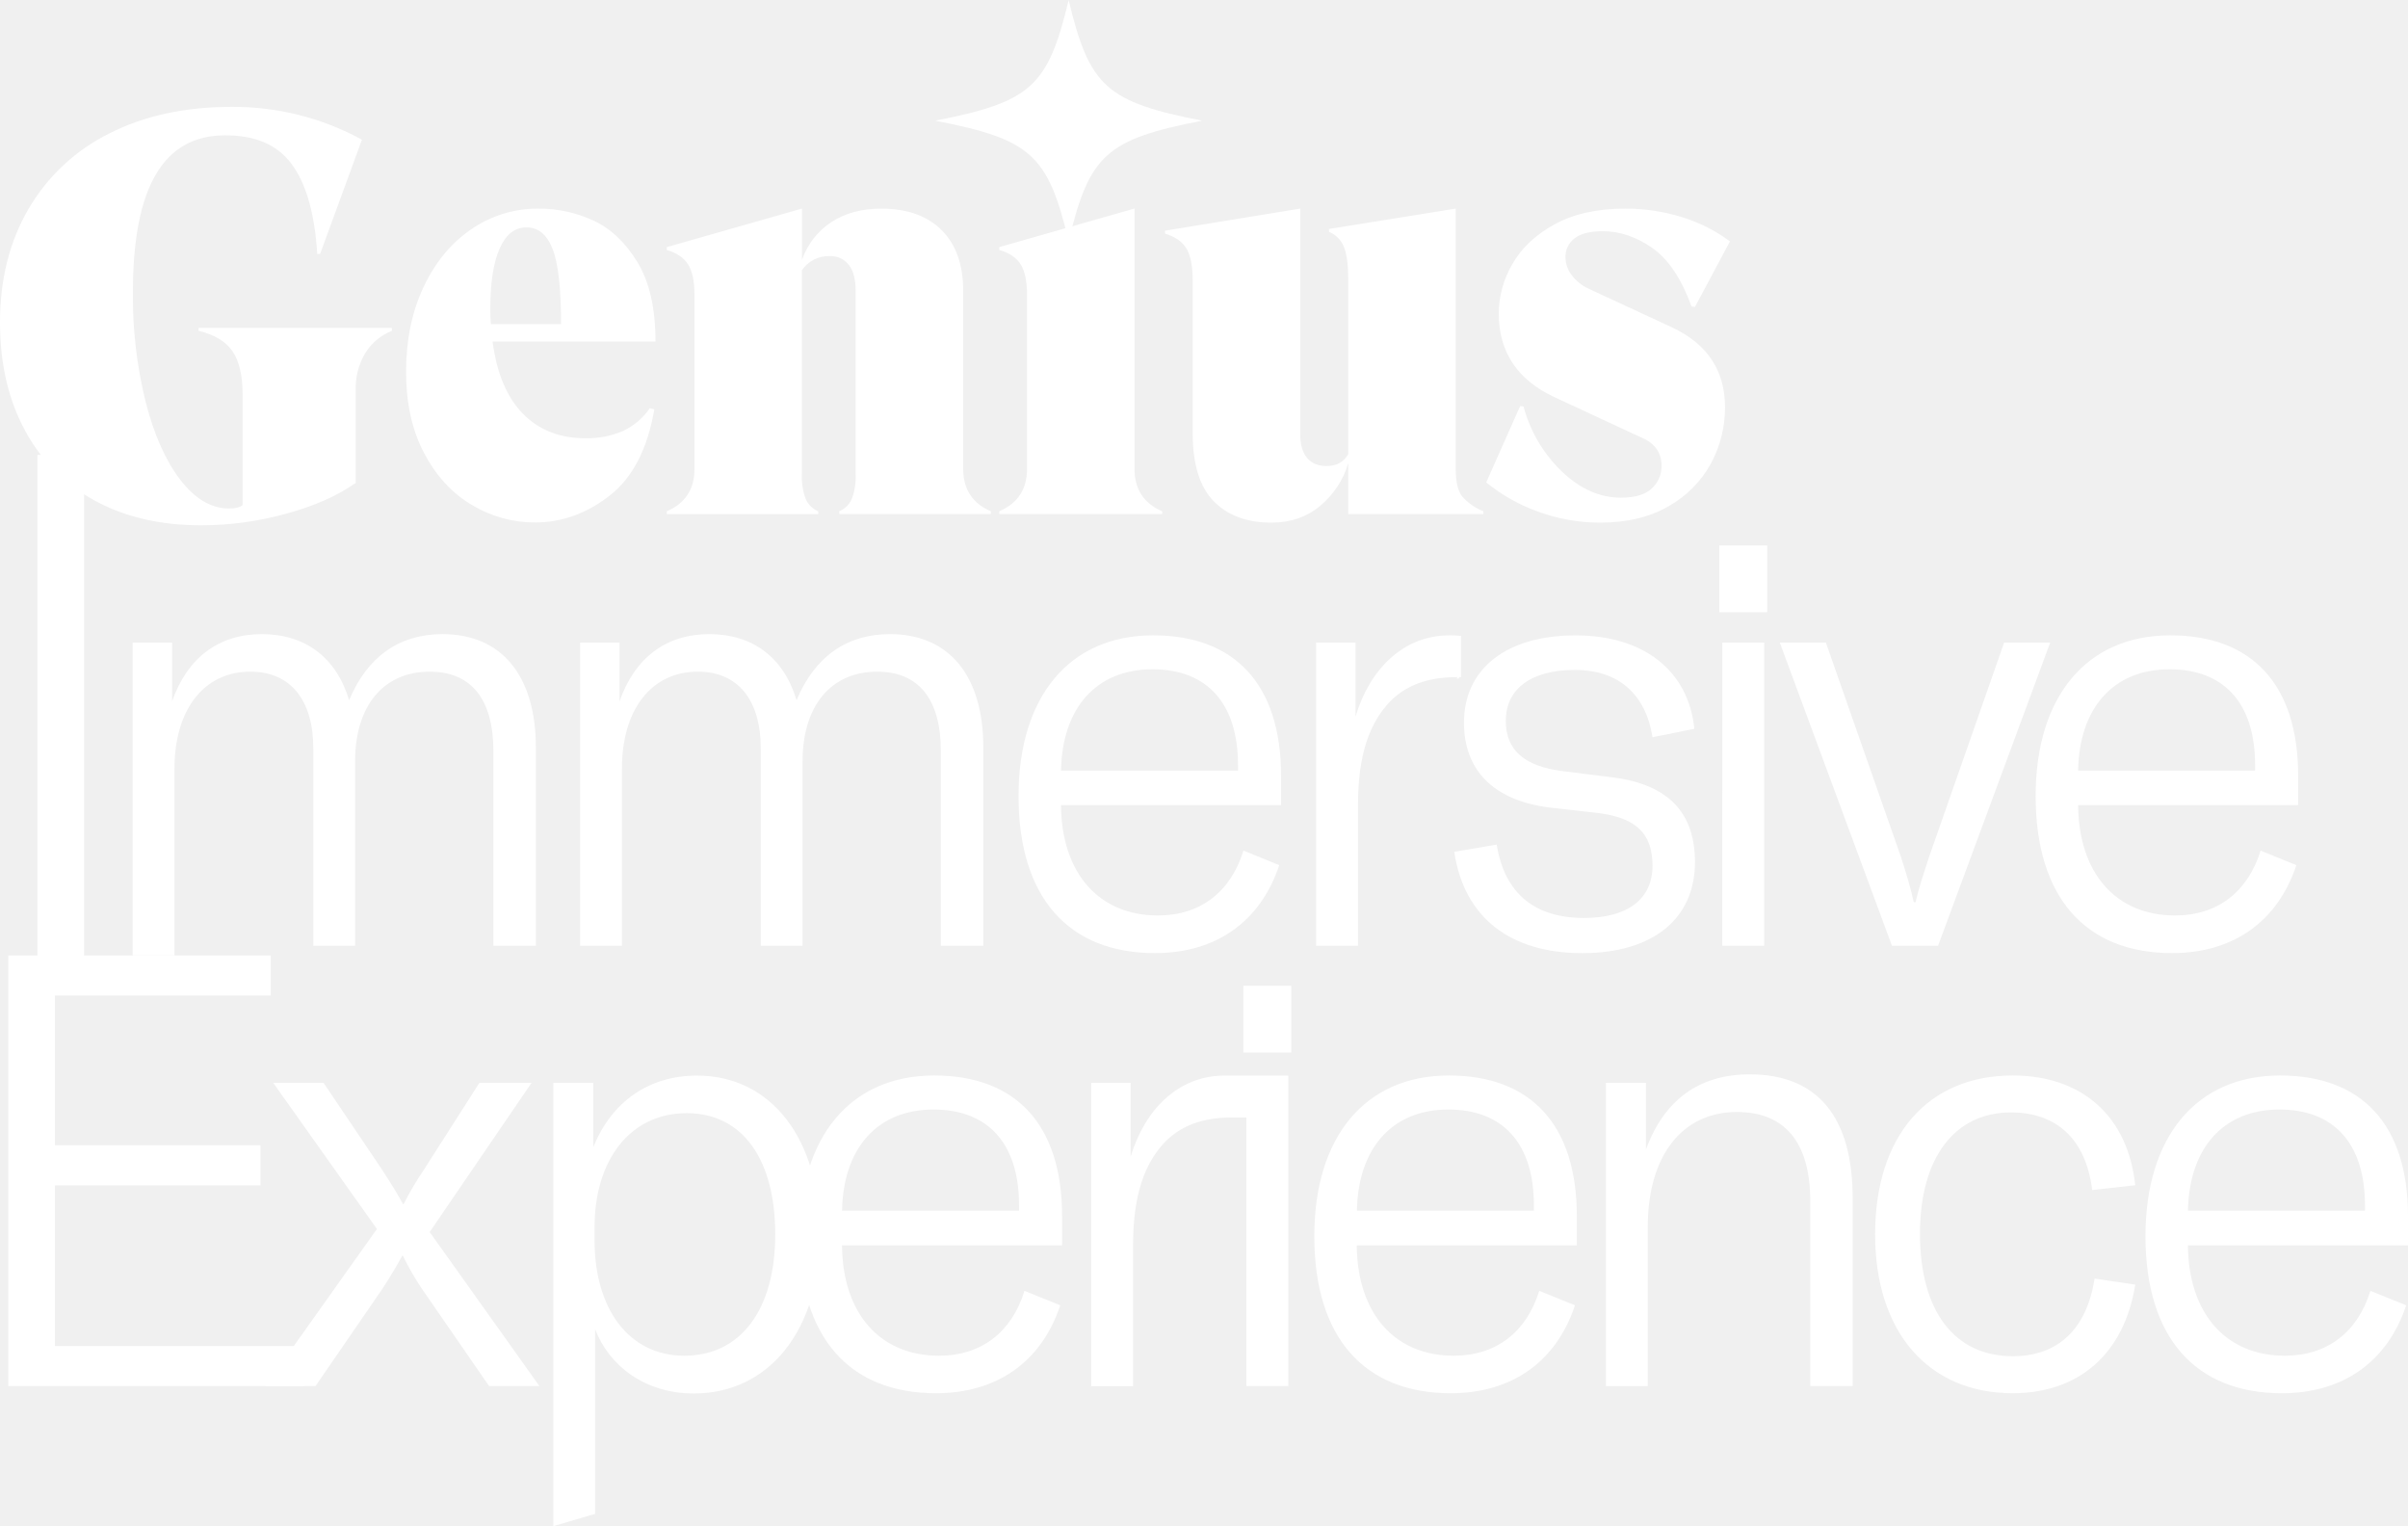
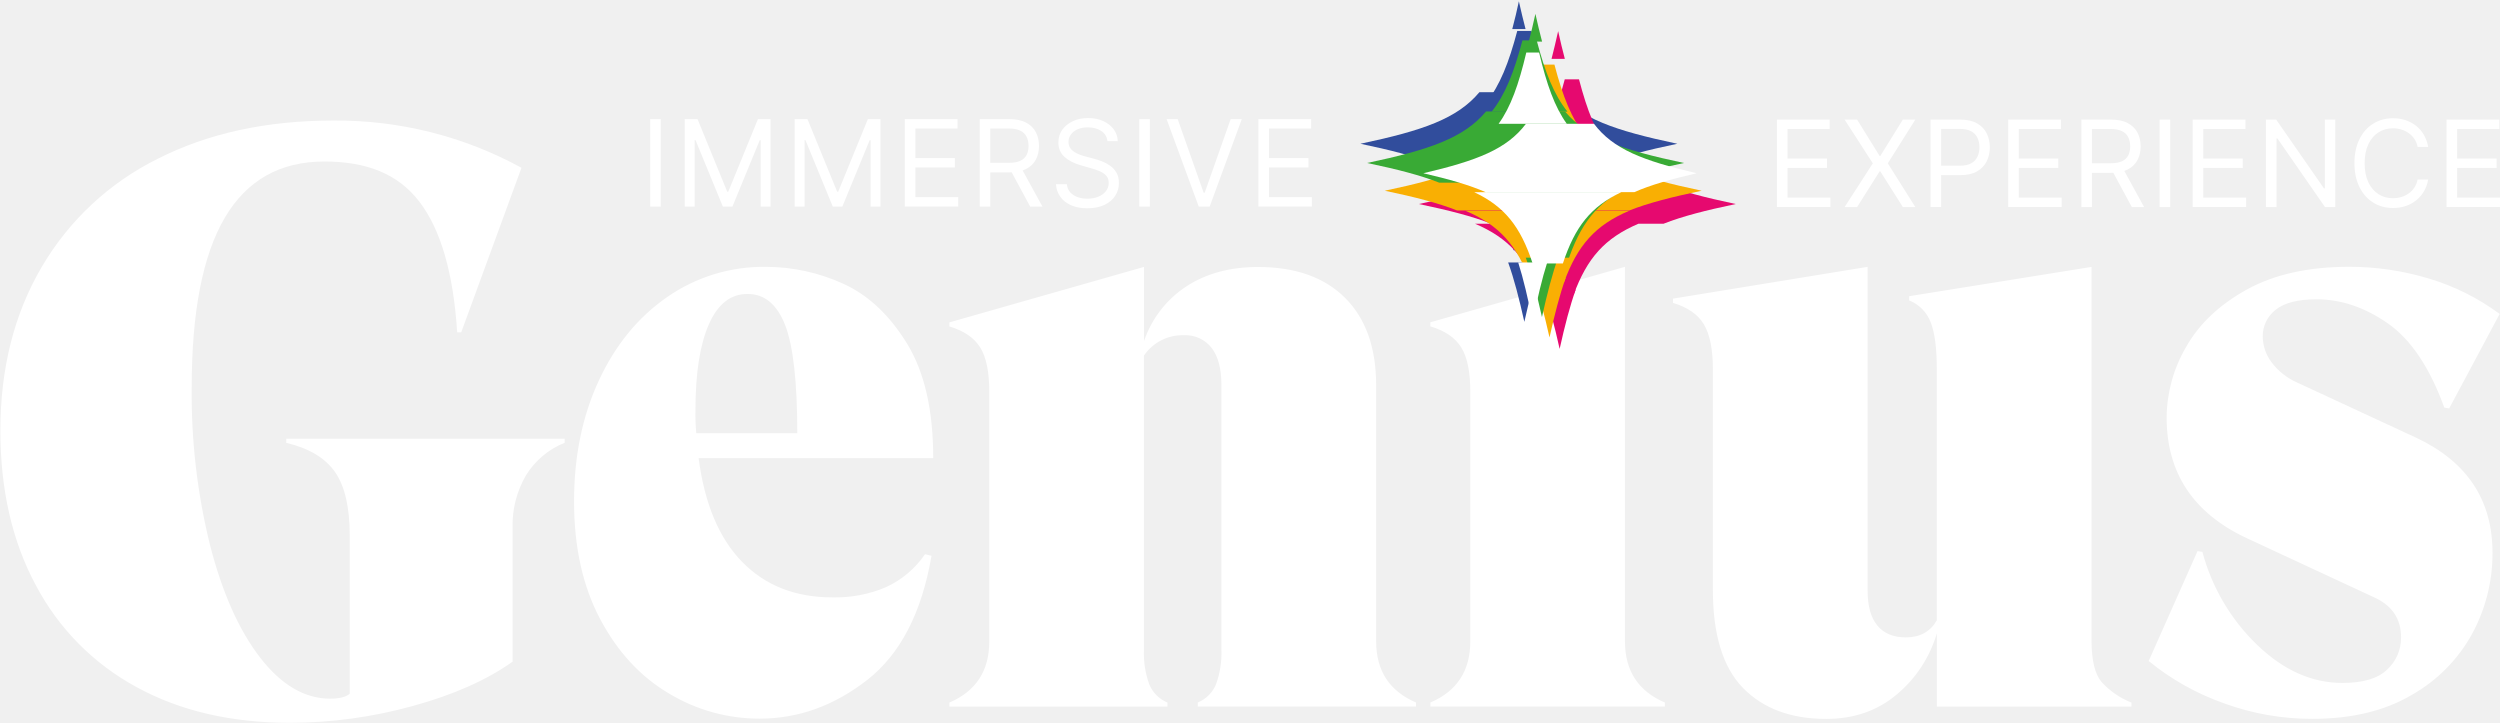
- <svg xmlns="http://www.w3.org/2000/svg" viewBox="0 0 1000 633.59" fill="#fff">
-   <path d="M162.76 137.35a23.13 23.13 0 0 0-11.16 9.39 28.3 28.3 0 0 0-3.87 15v38.75q-11.28 8-28.89 12.8a133.1 133.1 0 0 1-35.23 4.82q-25.6 0-44.39-10.34a71.2 71.2 0 0 1-29-29.35Q0 159.42 0 133.82 0 107 11.86 86.73a79.81 79.81 0 0 1 33.59-31.35q21.72-11 50.61-11A111.21 111.21 0 0 1 150.31 58l-17.38 47.45h-1.17q-1.65-25.6-10.92-37.7c-6.19-8.06-15.31-11.56-27.37-11.56-25.52 0-38.28 21.39-38.28 65.23a182.07 182.07 0 0 0 5.29 45.44q5.28 20.55 14.44 32.41t20.2 11.86q4 0 5.64-1.41v-45.6q0-12.21-4.23-18.32t-14.09-8.45v-1.18h80.32ZM258.58 179a27.61 27.61 0 0 0 11.27-9.51l1.88.47q-4.23 24.66-18.55 35.82t-31 11.15a50.59 50.59 0 0 1-26.18-7.25q-12.33-7.27-19.85-21.49t-7.51-33.93q0-19.5 7.16-34.88t19.73-24.07a48.6 48.6 0 0 1 28.3-8.69 53.7 53.7 0 0 1 22.55 4.93q10.78 4.94 18.31 17.26t7.52 33h-67.65q2.58 19.73 12.57 29.94t26 10.22a37.74 37.74 0 0 0 15.45-2.97Zm-51.08-75.83q-3.88 8.83-3.88 24.83a64.49 64.49 0 0 0 .24 6.58H233q0-22.31-3.53-31.24t-10.8-8.92q-7.29-.05-11.17 8.75ZM411.47 212.27v1.17h-62.94v-1.17a9.74 9.74 0 0 0 5.28-5.29 26.35 26.35 0 0 0 1.53-10v-76.31q0-7-2.82-10.68a9.51 9.51 0 0 0-8-3.65 13.45 13.45 0 0 0-11.52 5.88V197a26.35 26.35 0 0 0 1.53 10 9.68 9.68 0 0 0 5.28 5.29v1.17H276.9v-1.17q11.5-4.94 11.51-17.62v-72.1q0-8.46-2.59-12.68t-8.92-6.11v-1.17l56.13-16V108a30.62 30.62 0 0 1 12.33-15.85q8.56-5.52 20.55-5.52 16.2 0 25.13 8.92t8.96 25.12v74q0 12.67 11.47 17.6ZM482.63 212.27v1.17H415v-1.17q11.5-4.94 11.51-17.62v-72.1q0-8.46-2.58-12.68t-8.93-6.11v-1.17l56.14-16v108q-.01 12.75 11.49 17.68ZM607.34 206.28a23.23 23.23 0 0 0 8.69 6v1.17H559.9V192.3a36.23 36.23 0 0 1-11.62 17.7q-8.34 7-20.28 7-15.27 0-24-8.92t-8.7-28.42v-63.45q0-8.68-2.58-13T483.81 97v-1.22l56.13-9.16v93.47q0 6.58 2.82 10c1.88 2.27 4.61 3.41 8.22 3.41q6.1 0 8.92-4.93V116c0-5.94-.59-10.41-1.76-13.38a11 11 0 0 0-6.22-6.34v-1.21l52.61-8.45v108q0 8.27 2.81 11.66ZM638.93 212.5a72.59 72.59 0 0 1-21.73-12.21l14.1-31.71 1.41.24a58 58 0 0 0 15.85 26.89q11.38 10.92 24.54 10.92 8.92 0 12.92-3.87a12.5 12.5 0 0 0 4-9.28q0-8.22-8.22-11.74l-36.4-16.91q-23-10.8-23-34.76a40.89 40.89 0 0 1 5.6-20.32q5.64-10 17.5-16.56t29.5-6.57A79.22 79.22 0 0 1 698 90a66 66 0 0 1 20.43 10.22l-14.56 27.24-1.41-.23q-6.35-17.39-16.32-24.31T665.59 96q-8 0-11.75 3a9.58 9.58 0 0 0-3.75 7.76 12.57 12.57 0 0 0 2.46 7.28A18.56 18.56 0 0 0 660 120l34.52 16q21.85 10.34 21.85 33.11a48.65 48.65 0 0 1-5.87 23.37 45.33 45.33 0 0 1-17.5 17.67Q681.33 217 664.41 217a74.41 74.41 0 0 1-25.48-4.5Z" />
-   <path class="cls-1" d="M443.79 100.11c-8.63-35.94-15.62-42.26-55.4-50 39.78-7.8 46.77-14.12 55.4-50.06 8.64 35.94 15.63 42.26 55.41 50.06-39.78 7.74-46.77 14.06-55.41 50ZM605.88 281.74v-1.32c-.32.43-.65.87-1 1.32ZM15.55 402.74v-213.9h19.38v213.9ZM71.46 266.81v24.42c6.29-18.12 19.38-27.94 37.26-27.94 18.13 0 31 9.82 36.26 27.44 7.55-18.13 20.9-27.44 38.77-27.44 24.68 0 38.78 17.37 38.78 47.08v82.33H204.9v-80.82c0-21.4-9.06-33-26.44-33-19.13 0-31 14.1-31 37.26v76.56h-17.34v-81.83c0-20.39-9.57-32-26.18-32-19.14 0-31.48 15.61-31.48 40.28v77.54H55.09V266.81ZM257.28 266.81v24.42c6.29-18.12 19.39-27.94 37.26-27.94 18.13 0 31 9.82 36.26 27.44 7.55-18.13 20.9-27.44 38.77-27.44 24.68 0 38.78 17.37 38.78 47.08v82.33h-17.63v-80.82c0-21.4-9.06-33-26.43-33-19.14 0-31 14.1-31 37.26v76.56h-17.35v-81.83c0-20.39-9.57-32-26.18-32-19.14 0-31.48 15.61-31.48 40.28v73.55h-17.37V266.81ZM532 334.29h-91.4c.26 28.45 15.87 45.82 40.29 45.82 17.62 0 30.21-9.81 35.5-26.94l14.86 6.05c-7.81 23.41-26.19 36.51-51.62 36.51-35.75 0-56.65-22.92-56.65-65.22 0-41.29 21.15-66.72 55.9-66.72 33.73 0 53.12 20.14 53.12 58.41Zm-17.88-16.62c0-25.93-13.09-39.78-35.5-39.78-23.41 0-37.51 16.11-38 42.05h73.52Z" />
-   <path class="cls-1" d="M601.94 263.79a30.83 30.83 0 0 1 4.79.25v17.12h-2c-12.08 0-20.65 3.53-26.94 9.57-11.58 11.58-13.85 28.45-13.85 44.32v57.65h-17.39V266.81h16.37v30.72c5.79-19.39 19.63-33.74 39.02-33.74ZM603.93 353.68l17.62-3c3.28 20.39 15.87 30.46 36.26 30.46 18.38 0 28.45-8.06 28.45-21.65s-7-19.89-22.41-21.91l-20.14-2.26c-24.17-3-35.75-16.12-35.75-35.25 0-22.41 17.62-36.26 46.33-36.26 28 0 46.83 14.35 49.35 38.78l-17.38 3.52c-2.77-17.62-13.84-27.95-32.22-27.95-18.13 0-28.71 7.81-28.71 21.15 0 11.84 7.3 18.89 23.92 20.9l20.15 2.52c24.42 3 34.49 15.61 34.49 35.25 0 23.41-17.37 37.77-46.83 37.77-29.71-.02-49.06-14.63-53.13-42.07ZM714 226.49h19.89v27.7H714Zm1.26 40.32h17.37V392.7h-17.41ZM739.12 266.81h19.14l31.22 89.13c2.26 7.05 4 12.84 5.28 18.64h.76c1.26-5.8 3.27-11.59 5.54-18.64l31.22-89.13h19.13L804.84 392.7H785.7ZM954.37 334.29H863c.25 28.45 15.86 45.82 40.28 45.82 17.63 0 30.21-9.81 35.5-26.94l14.86 6.05c-7.81 23.41-26.19 36.51-51.62 36.51-35.75 0-56.65-22.92-56.65-65.22 0-41.29 21.15-66.72 55.9-66.72 33.74 0 53.12 20.14 53.12 58.41Zm-17.87-16.62c0-25.93-13.1-39.78-35.5-39.78-23.42 0-37.52 16.11-38 42.05h73.5ZM126.23 558.87v16.62H3.44V396.72h109v16.62H22.83v62.19h85.36v16.62H22.83v66.72Z" />
-   <path class="cls-1" d="m156.53 510.28-43.06-60.68h20.9l24.43 36.25c4.28 6.55 6.79 10.83 8.56 14.1h.25a130.09 130.09 0 0 1 8.31-14.1l23.16-36.25h21.66l-42.3 61.94L224 575.49h-20.9l-28-40.54a117.47 117.47 0 0 1-7.8-13.59h-.25c-1.52 2.77-4 7.3-8.31 13.84l-27.7 40.29H110.2ZM229.79 449.6h16.62v26.69c7.55-18.89 23.16-29.71 43-29.71 31 0 51.12 26.43 51.12 66 0 40-21.41 66-52.38 66-20.39 0-35.25-11.58-41-26.69v76.66l-17.37 5.11Zm92.15 62.94c0-31.22-13.59-50.35-36.76-50.35-23.66 0-38.27 19.64-38.27 47.33v5.54c0 28.2 14.1 47.84 37.27 47.84 23.41 0 37.76-19.14 37.76-50.36Z" />
-   <path class="cls-1" d="M441.06 517.08h-91.39c.25 28.45 15.86 45.82 40.28 45.82 17.63 0 30.22-9.82 35.5-26.94l14.86 6c-7.81 23.42-26.19 36.51-51.62 36.51-35.75 0-56.65-22.91-56.65-65.21 0-41.29 21.15-66.72 55.9-66.72 33.74 0 53.12 20.14 53.12 58.41Zm-17.87-16.62c0-25.94-13.1-39.78-35.5-39.78-23.42 0-37.52 16.11-38 42h73.52ZM508.55 446.58h9.06V464h-6.3c-12.08 0-20.64 3.52-26.94 9.57-11.58 11.58-13.84 28.45-13.84 44.31v57.66h-17.38V449.6h16.37v30.72c5.79-19.39 19.64-33.74 39.03-33.74ZM516.35 409.28h19.89V437h-19.89Zm1.26 37.3H535v128.91h-17.39ZM654.83 517.08h-91.4c.25 28.45 15.86 45.82 40.29 45.82 17.62 0 30.21-9.82 35.5-26.94l14.85 6c-7.8 23.42-26.18 36.51-51.61 36.51-35.76 0-56.65-22.91-56.65-65.21 0-41.29 21.15-66.72 55.89-66.72 33.74 0 53.13 20.14 53.13 58.41ZM637 500.46c0-25.94-13.09-39.78-35.5-39.78-23.42 0-37.52 16.11-38 42H637ZM666.91 449.6h16.62v27.69c7.56-20.64 22.16-31.22 43.06-31.22 28.2 0 42.8 17.63 42.8 51.62v77.8h-17.62V498.7c0-24.43-10.58-37-30.47-37-22.66 0-37 18.13-37 47.59v66.22h-17.39ZM778.7 512.54c0-41 21.91-66 57.16-66 28.7 0 47.83 16.87 50.86 45.57l-17.88 2c-2.52-20.89-14.6-32.23-33.74-32.23-23.41 0-37.77 18.89-37.77 50.36 0 32.23 14.36 50.86 38.53 50.86 18.88 0 30.71-11.33 34-32.23l16.87 2.52c-4.54 28.45-23.17 45.07-50.86 45.07-35.01.05-57.17-25.38-57.17-65.92ZM1000 517.08h-91.4c.26 28.45 15.86 45.82 40.29 45.82 17.62 0 30.21-9.82 35.5-26.94l14.86 6c-7.81 23.42-26.19 36.51-51.62 36.51-35.75 0-56.65-22.91-56.65-65.21 0-41.29 21.15-66.72 55.89-66.72 33.74 0 53.13 20.14 53.13 58.41Zm-17.88-16.62c0-25.94-13.09-39.78-35.5-39.78-23.41 0-37.51 16.11-38 42h73.52Z" />
+ <svg xmlns="http://www.w3.org/2000/svg" width="460" height="133" fill="none">
+   <path fill-rule="evenodd" clip-rule="evenodd" d="M96.785 87.455a14.782 14.782 0 0 1 7.115-5.985v-.745H52.668v.758c4.197.993 7.19 2.793 8.99 5.388 1.8 2.596 2.694 6.494 2.694 11.685v29.092c-.695.608-1.9.906-3.6.906-4.694 0-8.99-2.52-12.889-7.561-3.899-5.042-6.966-11.933-9.213-20.674a115.786 115.786 0 0 1-3.378-28.993c0-27.963 8.146-41.609 24.424-41.609 7.686 0 13.51 2.235 17.458 7.376 3.949 5.153 6.27 13.161 6.966 24.05h.745l11.088-30.271a70.933 70.933 0 0 0-34.605-8.692c-12.28 0-23.046 2.335-32.284 7.016A50.94 50.94 0 0 0 7.633 49.199C2.59 57.816.07 67.824.07 79.235c0 10.877 2.173 20.364 6.519 28.447a45.335 45.335 0 0 0 18.5 18.724C33.088 130.802 42.525 133 53.414 133a85.324 85.324 0 0 0 22.475-3.08c7.487-2.048 13.633-4.768 18.426-8.17V97.028a18.08 18.08 0 0 1 2.471-9.573Zm31.178-11.945c0-6.804.82-12.094 2.471-15.843 1.652-3.738 4.023-5.6 7.128-5.575 3.091-.013 5.388 1.887 6.891 5.686 1.49 3.8 2.247 10.443 2.247 19.93h-18.588a39.653 39.653 0 0 1-.149-4.198Zm42.242 26.461a17.497 17.497 0 0 1-7.189 6.071 23.74 23.74 0 0 1-9.859 1.875c-6.817 0-12.342-2.173-16.589-6.518-4.246-4.334-6.928-10.704-8.021-19.097h43.161c.012-8.792-1.59-15.807-4.793-21.047-3.204-5.24-7.103-8.915-11.684-11.014A34.305 34.305 0 0 0 140.84 49.1a31.029 31.029 0 0 0-18.054 5.538c-5.352 3.7-9.549 8.816-12.591 15.36-3.042 6.543-4.569 13.956-4.569 22.25 0 8.382 1.589 15.596 4.793 21.643 3.203 6.047 7.425 10.616 12.665 13.708a32.18 32.18 0 0 0 16.7 4.631c7.103 0 13.683-2.371 19.78-7.115 6.084-4.743 10.033-12.354 11.833-22.846l-1.192-.298Zm90.345 27.291v.745h-40.156v-.745a6.19 6.19 0 0 0 3.365-3.377 16.933 16.933 0 0 0 .981-6.382V70.829c0-2.98-.596-5.252-1.801-6.817a6.085 6.085 0 0 0-5.103-2.334 8.592 8.592 0 0 0-7.351 3.75v54.087a16.9 16.9 0 0 0 .969 6.382 6.186 6.186 0 0 0 3.365 3.378v.745h-40.131v-.745c4.892-2.099 7.338-5.849 7.338-11.237V72.046c0-3.6-.546-6.295-1.651-8.083-1.105-1.8-2.993-3.092-5.687-3.9v-.744l35.81-10.207v13.646a19.55 19.55 0 0 1 7.859-10.107c3.639-2.347 8.009-3.526 13.113-3.526 6.891 0 12.23 1.9 16.03 5.687 3.799 3.799 5.699 9.138 5.711 16.03v47.208c.013 5.376 2.459 9.126 7.339 11.212Zm45.78.746v-.745c-4.892-2.087-7.338-5.849-7.338-11.262V49.1l-35.81 10.206v.745c2.707.808 4.607 2.099 5.699 3.9 1.105 1.787 1.652 4.482 1.652 8.083v45.991c0 5.389-2.446 9.139-7.339 11.238v.745h43.136Zm80.324-4.557a14.764 14.764 0 0 0 5.538 3.824v.745h-35.81v-13.497a23.102 23.102 0 0 1-7.413 11.287c-3.551 2.98-7.859 4.47-12.938 4.47-6.494 0-11.597-1.9-15.31-5.687-3.712-3.8-5.562-9.834-5.55-18.129V67.986c0-3.688-.546-6.457-1.651-8.295-1.093-1.837-2.993-3.153-5.687-3.96v-.783l35.81-5.848v59.625c0 2.794.596 4.93 1.8 6.382 1.192 1.453 2.943 2.173 5.24 2.173 2.595 0 4.495-1.055 5.687-3.141v-46.29c0-3.787-.373-6.643-1.118-8.53a7.008 7.008 0 0 0-3.973-4.048v-.77l33.562-5.389v68.901c.025 3.514.621 5.997 1.813 7.438Zm8.704-3.825a46.26 46.26 0 0 0 13.857 7.786 47.106 47.106 0 0 0 16.254 2.856c7.202 0 13.274-1.453 18.24-4.371a28.91 28.91 0 0 0 11.163-11.275 30.987 30.987 0 0 0 3.75-14.912c0-9.685-4.657-16.725-13.944-21.121l-22.015-10.207a11.844 11.844 0 0 1-4.756-3.8 8.005 8.005 0 0 1-1.564-4.643 6.132 6.132 0 0 1 2.396-4.954c1.602-1.28 4.098-1.913 7.5-1.913 4.507 0 8.878 1.478 13.112 4.42 4.234 2.944 7.711 8.109 10.405 15.51l.894.148 9.288-17.383a42.13 42.13 0 0 0-13.038-6.519 50.724 50.724 0 0 0-14.676-2.16c-7.512.012-13.783 1.403-18.824 4.197-5.041 2.793-8.766 6.32-11.163 10.566a26.033 26.033 0 0 0-3.576 12.963c0 10.194 4.892 17.582 14.677 22.177l23.219 10.79c3.489 1.49 5.24 3.998 5.24 7.487a7.935 7.935 0 0 1-2.545 5.923c-1.701 1.651-4.446 2.471-8.245 2.471-5.6 0-10.815-2.322-15.658-6.966a37.01 37.01 0 0 1-10.107-17.148l-.894-.149-8.99 20.227Z" fill="#fff" />
+   <path d="M326.954 38.099V22.007h9.71v1.726h-7.76v5.438h7.264v1.726h-7.264v5.464h7.884v1.726h-9.834v.012ZM341.706 22.006l4.147 6.693h.124l4.147-6.693h2.297l-5.066 8.046 5.066 8.047h-2.297l-4.147-6.569h-.124l-4.147 6.569h-2.298l5.191-8.047-5.191-8.046h2.298ZM355.215 38.099V22.006h5.439c1.266 0 2.297.224 3.104.683.807.447 1.403 1.068 1.788 1.838s.583 1.627.583 2.583c0 .943-.198 1.813-.583 2.582-.385.77-.981 1.391-1.776 1.85-.807.46-1.825.683-3.079.683h-3.899v-1.738h3.837c.869 0 1.564-.149 2.086-.447a2.7 2.7 0 0 0 1.142-1.217c.236-.509.36-1.093.36-1.738 0-.646-.124-1.217-.36-1.726-.236-.51-.621-.907-1.155-1.205-.534-.285-1.229-.434-2.111-.434h-3.427v14.366h-1.949v.013ZM369.507 38.099V22.006h9.71v1.726h-7.761v5.439h7.264v1.726h-7.264v5.463h7.885v1.726h-9.834v.013ZM382.979 38.099V22.006h5.438c1.254 0 2.285.211 3.092.646.807.435 1.403 1.018 1.788 1.75.385.746.584 1.59.584 2.534 0 .944-.199 1.788-.584 2.52-.385.733-.981 1.304-1.788 1.726-.807.423-1.825.621-3.067.621h-4.395V30.04h4.333c.857 0 1.552-.124 2.074-.372.521-.249.906-.609 1.142-1.068.236-.46.36-1.019.36-1.664 0-.646-.124-1.205-.36-1.689s-.621-.857-1.155-1.117c-.534-.261-1.229-.398-2.098-.398h-3.427V38.1h-1.937Zm7.574-7.227 3.961 7.227h-2.26l-3.899-7.227h2.198ZM399.319 22.006V38.1h-1.949V22.006h1.949ZM403.454 38.099V22.006h9.71v1.726h-7.761v5.439h7.264v1.726h-7.264v5.463h7.885v1.726h-9.834v.013ZM429.691 22.006V38.1h-1.888l-8.766-12.64h-.161v12.64h-1.95V22.006h1.888l8.803 12.665h.162V22.006h1.912ZM446.789 27.035h-1.95a4.02 4.02 0 0 0-.596-1.478 4.053 4.053 0 0 0-1.043-1.067 4.732 4.732 0 0 0-1.353-.659 5.312 5.312 0 0 0-1.54-.223c-.968 0-1.863.248-2.645.732-.794.497-1.415 1.217-1.875 2.173-.459.956-.695 2.136-.695 3.527 0 1.39.236 2.57.695 3.526.46.956 1.093 1.689 1.875 2.173.782.497 1.664.733 2.645.733.534 0 1.043-.075 1.54-.224a4.43 4.43 0 0 0 1.353-.658c.41-.286.758-.646 1.043-1.08.286-.422.484-.919.596-1.478h1.95c-.149.82-.41 1.565-.808 2.21a5.944 5.944 0 0 1-1.44 1.652 6.307 6.307 0 0 1-1.937 1.03 7.27 7.27 0 0 1-2.285.348c-1.378 0-2.595-.335-3.663-1.006-1.067-.67-1.912-1.626-2.52-2.855-.609-1.242-.919-2.707-.919-4.396s.31-3.166.919-4.396c.608-1.241 1.453-2.185 2.52-2.855 1.068-.67 2.285-1.006 3.663-1.006.808 0 1.577.112 2.285.348.72.235 1.366.583 1.937 1.03a5.944 5.944 0 0 1 1.44 1.652c.385.682.659 1.415.808 2.247ZM450.166 38.099V22.006h9.71v1.726h-7.761v5.439h7.264v1.726h-7.264v5.463H460v1.726h-9.834v.013ZM121.581 21.919V38.01h-1.949V21.92h1.949ZM126.026 21.92h2.322l5.464 13.36h.186l5.463-13.36h2.322v16.092h-1.825v-12.23h-.161l-5.029 12.23h-1.763l-5.029-12.23h-.162v12.23h-1.825V21.92h.037ZM146.253 21.92h2.322l5.464 13.36h.186l5.463-13.36h2.322v16.092h-1.825v-12.23h-.161l-5.029 12.23h-1.763l-5.029-12.23h-.162v12.23h-1.825V21.92h.037ZM166.48 38.012V21.92h9.71v1.726h-7.76v5.438h7.264v1.726h-7.264v5.464h7.884V38h-9.834v.012ZM180.275 38.012V21.92h5.439c1.254 0 2.284.211 3.092.646.807.422 1.403 1.018 1.788 1.75.385.745.583 1.59.583 2.533 0 .944-.198 1.788-.583 2.521-.385.733-.981 1.304-1.788 1.726-.808.422-1.826.62-3.067.62h-4.396v-1.762h4.334c.856 0 1.552-.125 2.073-.373.522-.248.907-.608 1.142-1.068.236-.46.361-1.018.361-1.664 0-.645-.125-1.204-.361-1.688-.235-.485-.62-.857-1.154-1.118-.534-.26-1.23-.397-2.099-.397h-3.427v14.366h-1.937Zm7.574-7.227 3.961 7.227h-2.259l-3.899-7.227h2.197ZM203.768 25.943c-.1-.795-.472-1.416-1.143-1.85-.67-.435-1.49-.658-2.47-.658-.708 0-1.329.112-1.863.347-.534.236-.944.547-1.242.956a2.26 2.26 0 0 0-.447 1.379c0 .434.1.794.311 1.105.211.31.472.559.794.757.323.199.671.373 1.019.497.347.124.683.236.981.31l1.639.435c.422.112.881.26 1.403.46.521.198 1.005.459 1.49.794.471.335.869.757 1.179 1.279.311.521.46 1.155.46 1.912a4.23 4.23 0 0 1-.683 2.36c-.447.707-1.118 1.253-1.975 1.676-.869.41-1.912.62-3.153.62-1.155 0-2.148-.186-2.993-.558-.844-.373-1.502-.894-1.974-1.553-.484-.67-.745-1.44-.807-2.321h2.011c.05.608.261 1.105.621 1.502s.82.683 1.366.882c.546.198 1.142.285 1.788.285.745 0 1.416-.124 1.999-.36.596-.248 1.056-.584 1.403-1.018.348-.435.522-.944.522-1.54 0-.534-.149-.968-.447-1.303-.298-.336-.696-.609-1.18-.82a11.165 11.165 0 0 0-1.577-.546l-1.974-.572c-1.254-.36-2.247-.881-2.98-1.552-.733-.67-1.105-1.552-1.105-2.632 0-.906.248-1.689.732-2.36.485-.67 1.155-1.191 1.975-1.576.819-.385 1.763-.559 2.781-.559 1.043 0 1.962.186 2.769.559.807.372 1.453.87 1.925 1.515.471.633.72 1.366.745 2.173h-1.9v-.025ZM211.578 21.92v16.092h-1.949V21.92h1.949ZM216.694 21.92l4.78 13.547h.186l4.781-13.547h2.049l-5.911 16.092h-2.011l-5.911-16.092h2.037ZM231.544 38.012V21.92h9.71v1.726h-7.76v5.438h7.263v1.726h-7.263v5.464h7.884V38h-9.834v.012Z" fill="#fff" />
+   <path d="M250.318 26.452c5.526 1.155 9.834 2.26 13.286 3.626h31.737c3.452-1.366 7.773-2.471 13.286-3.626-11.522-2.434-17.818-4.619-21.903-9.486h-14.515c-4.085 4.867-10.368 7.052-21.891 9.486ZM278.393 45.71h6.183c2.496-6.804 5.749-10.467 11.945-13.111h-30.073c6.196 2.632 9.461 6.307 11.945 13.112ZM266.448 32.598h30.073c.273-.111.546-.223.832-.335h-31.737c.285.1.558.211.832.335ZM280.479 59.22c.968-4.359 1.899-7.935 2.967-10.927h-5.947c1.08 2.992 2.011 6.568 2.98 10.927ZM278.517 46.046h5.947c.038-.112.075-.223.124-.335h-6.183c.025.112.074.223.112.335Z" fill="#314D9C" />
+   <path d="M273.513 18.803h13.944c-2.471-3.092-4.123-7.227-5.662-13.112h-2.62c-1.552 5.885-3.204 10.02-5.662 13.112ZM274.233 19.139h14.515c-.099-.112-.199-.223-.285-.335h-13.944c-.1.112-.199.223-.286.335ZM279.473.24c-.571 2.558-.497 2.322-1.217 5.104h2.446c-.41-1.577-.819-3.266-1.229-5.104Z" fill="#314D9C" />
+   <path d="M261.071 37.54c5.526 1.155 9.834 2.26 13.286 3.626h31.737c3.452-1.365 7.773-2.47 13.286-3.625-11.523-2.434-17.818-4.62-21.903-9.487h-14.515c-4.073 4.855-10.368 7.053-21.891 9.487ZM283.347 54.279h6.183c2.496-6.805 5.749-10.468 11.945-13.113h-30.073c6.196 2.645 9.461 6.308 11.945 13.113Z" fill="#E6096F" />
+   <path d="M286.973 64.2c.968-4.36 1.899-7.935 2.967-10.928h-5.948c1.081 2.993 2.012 6.581 2.981 10.927ZM282.254 27.706h13.944c-2.471-3.091-4.122-7.226-5.662-13.112h-2.62c-1.552 5.886-3.191 10.033-5.662 13.112ZM281.969 28.054h14.515a6.545 6.545 0 0 1-.286-.335h-13.944a7.059 7.059 0 0 1-.285.335ZM286.699 5.729a149.095 149.095 0 0 1-1.217 5.103h2.447c-.423-1.577-.82-3.266-1.23-5.103Z" fill="#E6096F" />
+   <path d="M254.801 35.094c5.525 1.155 9.834 2.26 13.286 3.626h31.737c3.452-1.366 7.773-2.47 13.286-3.626-11.523-2.433-17.818-4.619-21.903-9.486h-14.503c-4.085 4.867-10.381 7.053-21.903 9.486ZM281.609 51.907h6.183c2.496-6.805 5.749-10.468 11.945-13.113h-30.073c6.196 2.633 9.461 6.308 11.945 13.113Z" fill="#F9AF03" />
+   <path d="M285.11 62.088c.969-4.358 1.9-7.934 2.968-10.927h-5.948c1.068 2.993 1.999 6.569 2.98 10.927ZM277.734 25h13.944c-2.47-3.093-4.122-7.227-5.662-13.113h-2.619c-1.553 5.886-3.192 10.02-5.663 13.112ZM282.006 6.424c-.41 1.838-.807 3.526-1.217 5.103h2.446a126.15 126.15 0 0 1-1.229-5.103Z" fill="#F9AF03" />
+   <path d="M251.548 29.99c5.525 1.155 9.834 2.26 13.285 3.626h31.738c3.452-1.366 7.773-2.47 13.286-3.626-11.523-2.433-17.818-4.619-21.904-9.486h-14.515c-4.072 4.867-10.368 7.053-21.89 9.486ZM282.639 47.076h6.184c2.495-6.804 5.749-10.467 11.945-13.112h-30.074c6.196 2.633 9.462 6.308 11.945 13.112ZM270.694 33.952h30.074c.273-.112.546-.224.831-.336h-31.737c.286.112.571.224.832.336ZM283.719 58.338c.969-4.358 1.9-7.934 2.968-10.926h-5.948c1.081 2.992 2.012 6.568 2.98 10.926ZM282.763 47.411h5.948c.037-.111.074-.223.124-.335h-6.184c.025.112.075.224.112.335Z" fill="#39AA35" />
+   <path d="M274.469 20.542h13.944c-2.471-3.092-4.122-7.227-5.662-13.112h-2.62c-1.552 5.885-3.204 10.032-5.662 13.112Z" fill="#39AA35" />
+   <path d="M261.891 31.878c4.768 1.105 8.48 2.173 11.46 3.477h27.367c2.98-1.317 6.693-2.372 11.461-3.477-9.934-2.334-15.36-4.433-18.886-9.102h-12.516c-3.527 4.67-8.953 6.768-18.886 9.102ZM282.006 48.479h5.563c2.235-6.805 5.165-10.468 10.74-13.112h-27.044c5.575 2.632 8.506 6.307 10.741 13.112Z" fill="#fff" />
+   <path d="M282.018 59.22c.869-4.36 1.714-7.935 2.67-10.928h-5.339c.956 2.993 1.788 6.569 2.669 10.927ZM275.748 22.776h12.541c-2.223-3.092-3.7-7.226-5.091-13.112h-2.359c-1.391 5.886-2.869 10.033-5.091 13.112Z" fill="#fff" />
+   <path d="M282.515 2.55c-.41 1.837-.807 3.526-1.217 5.103h2.446c-.422-1.565-.819-3.266-1.229-5.104Z" fill="#39AA35" />
</svg>
